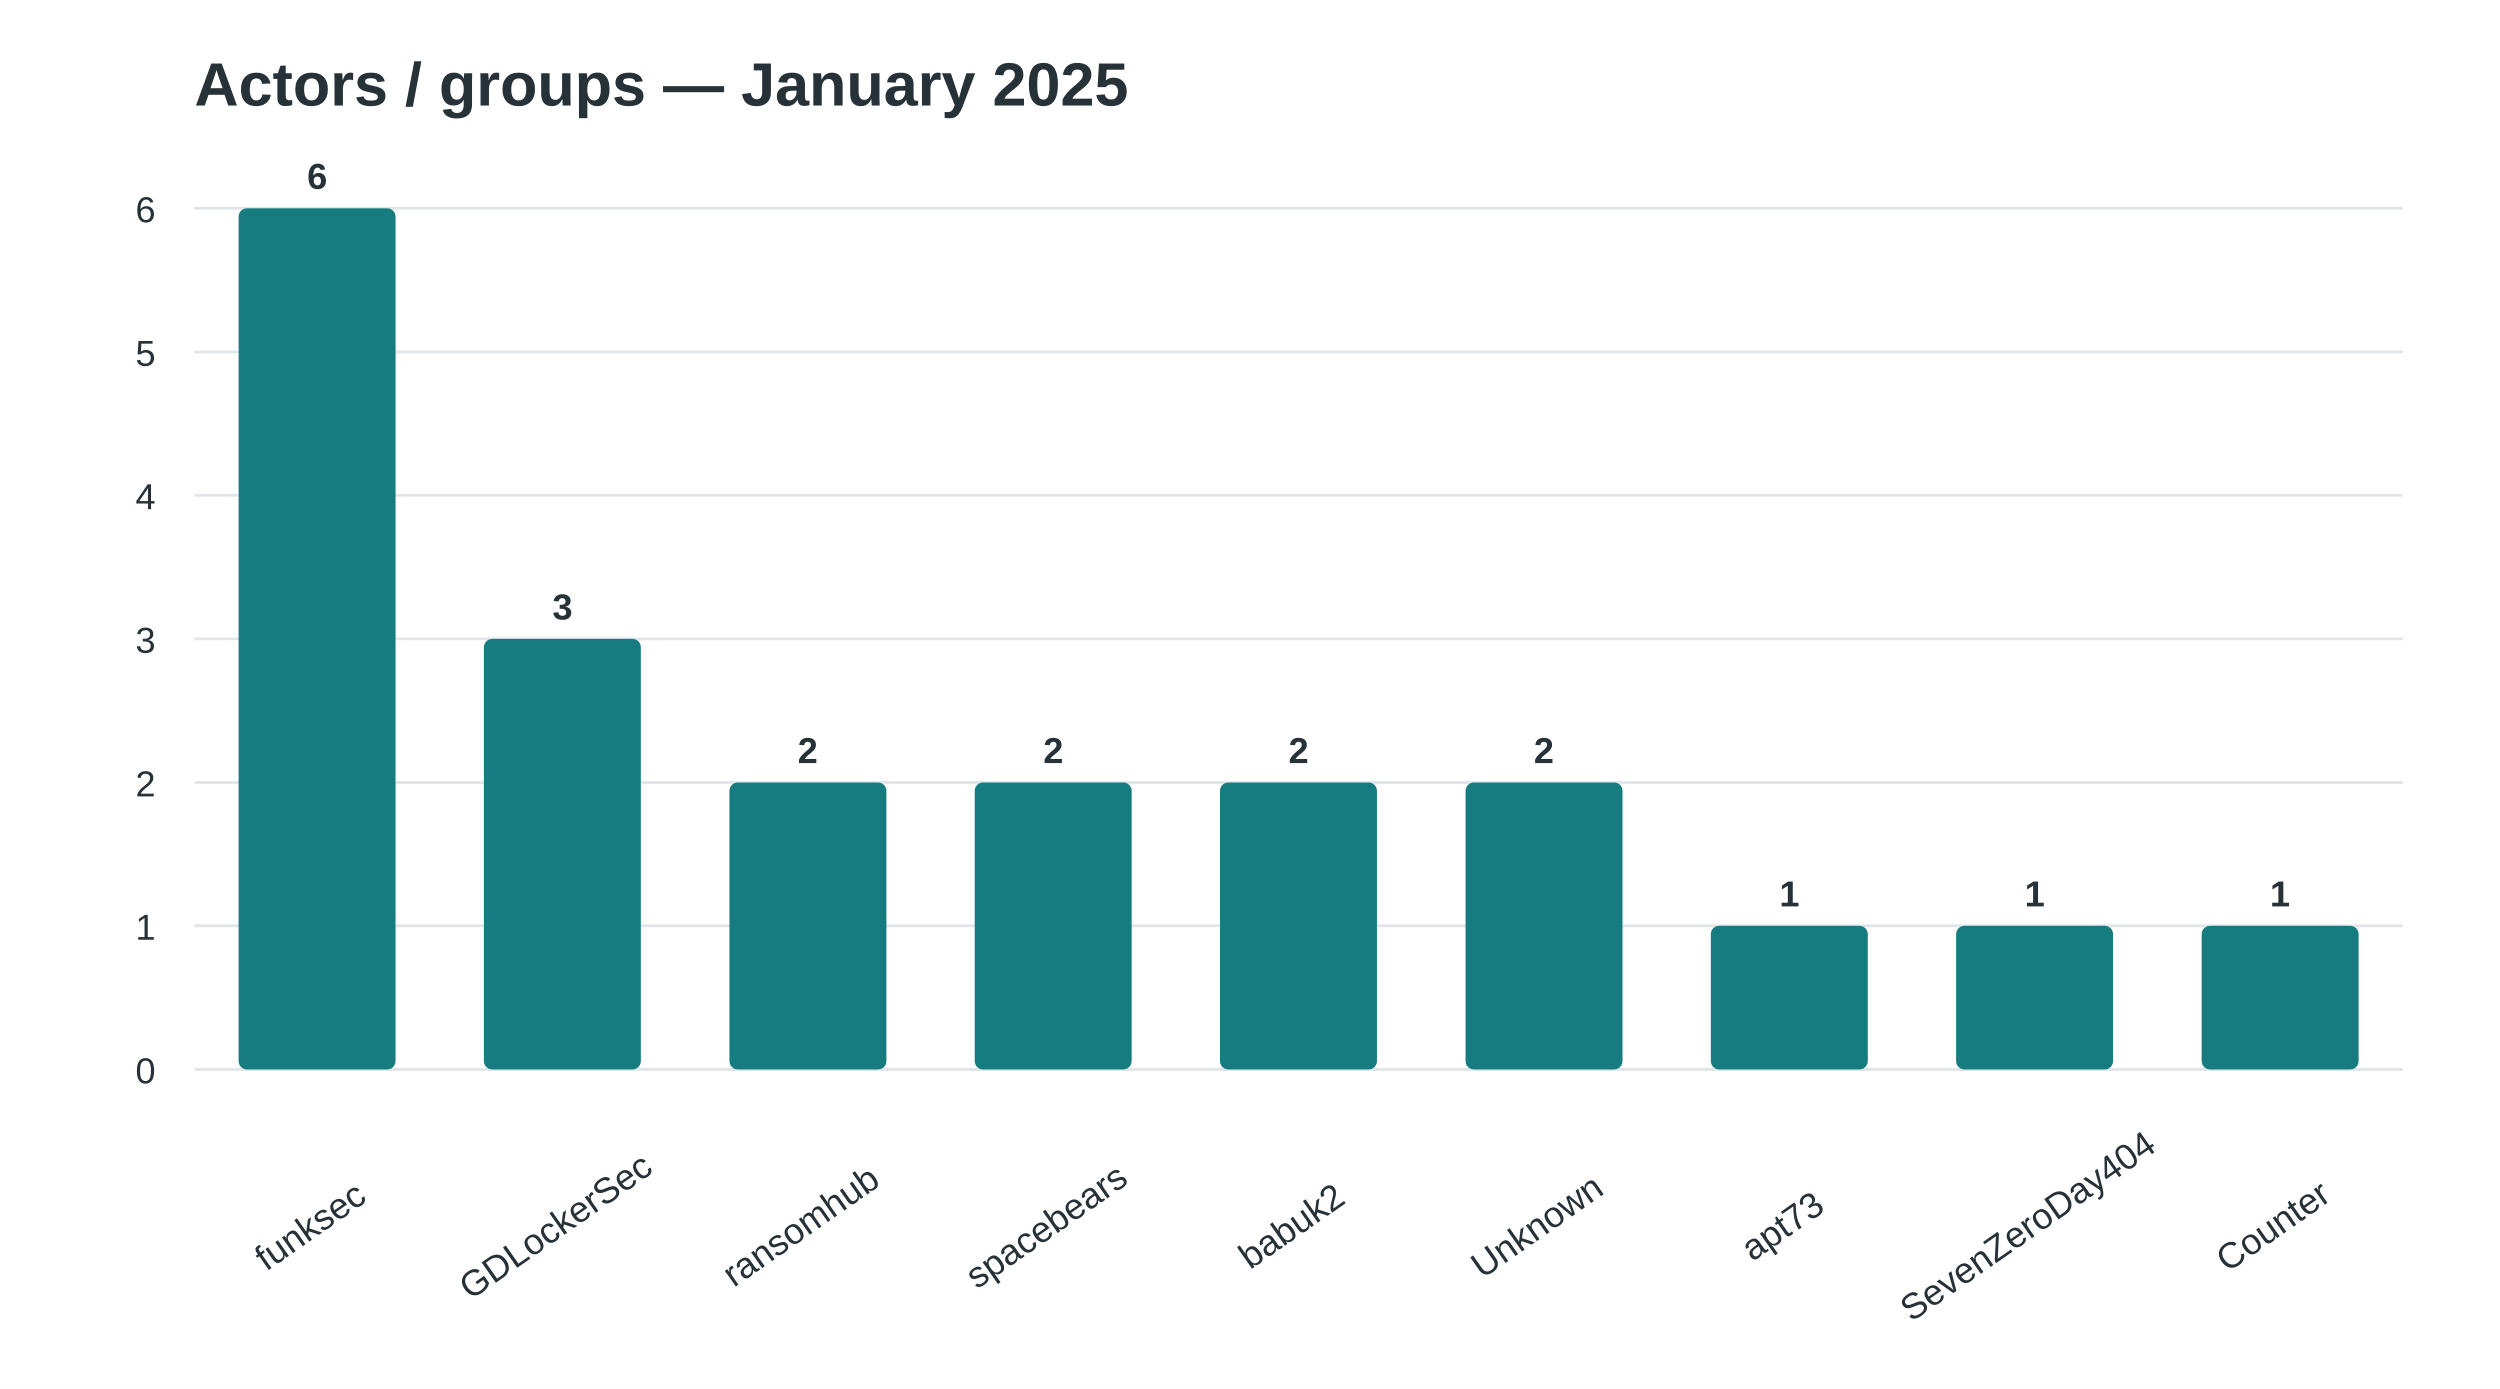
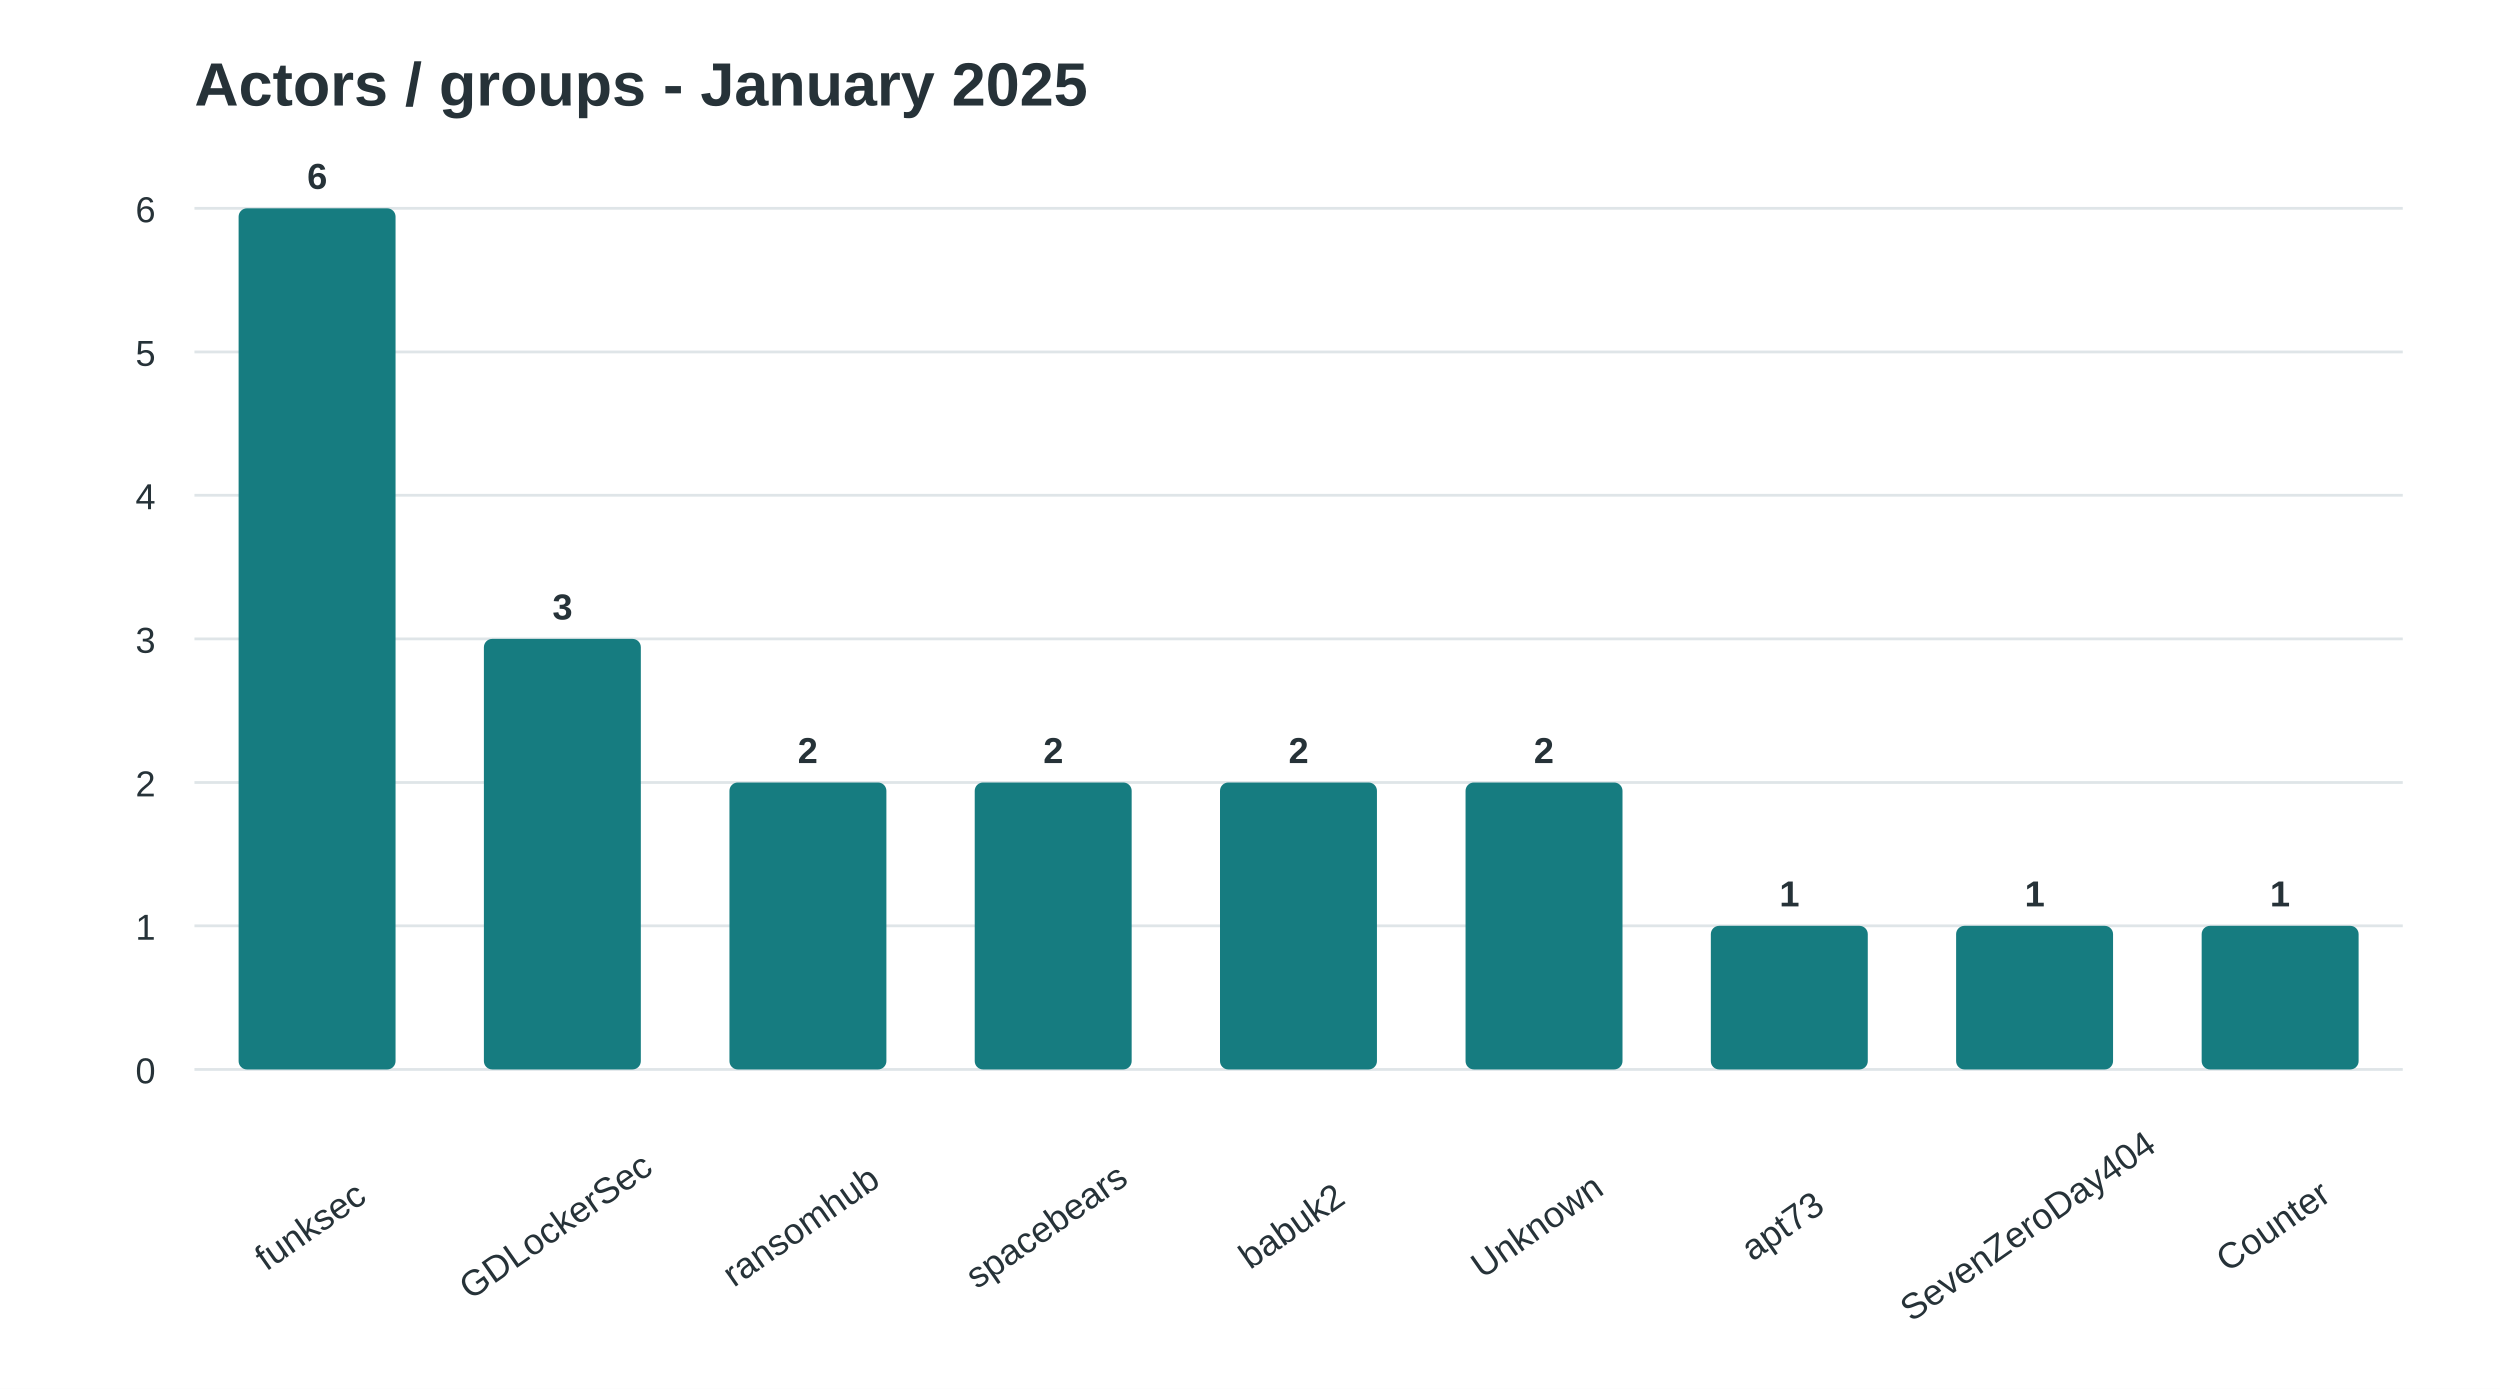
<svg xmlns="http://www.w3.org/2000/svg" width="900" height="500" viewBox="0 0 900 500">
  <rect width="100%" height="100%" fill="#fff" />
  <style>text{font-family:Arial,sans-serif;fill:#263238}.title{font-size:22px;font-weight:700}.label{font-size:13px}.value{font-size:13px;font-weight:700}.grid{stroke:#dfe5e8;stroke-width:1}</style>
-   <text x="70" y="38" class="title">Actors / groups — January 2025</text>
+   <text x="70" y="38" class="title">Actors / groups - January 2025</text>
  <line x1="70" y1="385.0" x2="865" y2="385.0" class="grid" />
  <text x="56" y="390.0" text-anchor="end" class="label">0</text>
  <line x1="70" y1="333.3" x2="865" y2="333.3" class="grid" />
  <text x="56" y="338.3" text-anchor="end" class="label">1</text>
  <line x1="70" y1="281.7" x2="865" y2="281.7" class="grid" />
  <text x="56" y="286.7" text-anchor="end" class="label">2</text>
  <line x1="70" y1="230.0" x2="865" y2="230.0" class="grid" />
  <text x="56" y="235.0" text-anchor="end" class="label">3</text>
  <line x1="70" y1="178.3" x2="865" y2="178.3" class="grid" />
  <text x="56" y="183.3" text-anchor="end" class="label">4</text>
  <line x1="70" y1="126.7" x2="865" y2="126.7" class="grid" />
  <text x="56" y="131.7" text-anchor="end" class="label">5</text>
  <line x1="70" y1="75.0" x2="865" y2="75.0" class="grid" />
  <text x="56" y="80.0" text-anchor="end" class="label">6</text>
  <rect x="85.9" y="75.0" width="56.5" height="310.0" rx="3" fill="#167c80" />
  <text x="114.2" y="68.0" text-anchor="middle" class="value">6</text>
  <text x="114.2" y="445" text-anchor="middle" class="label" transform="rotate(-35 114.2,445)">funksec</text>
  <rect x="174.2" y="230.0" width="56.5" height="155.0" rx="3" fill="#167c80" />
  <text x="202.5" y="223.0" text-anchor="middle" class="value">3</text>
  <text x="202.5" y="445" text-anchor="middle" class="label" transform="rotate(-35 202.5,445)">GDLockerSec</text>
  <rect x="262.6" y="281.7" width="56.5" height="103.3" rx="3" fill="#167c80" />
  <text x="290.8" y="274.7" text-anchor="middle" class="value">2</text>
  <text x="290.8" y="445" text-anchor="middle" class="label" transform="rotate(-35 290.8,445)">ransomhub</text>
  <rect x="350.9" y="281.7" width="56.5" height="103.3" rx="3" fill="#167c80" />
  <text x="379.2" y="274.7" text-anchor="middle" class="value">2</text>
  <text x="379.2" y="445" text-anchor="middle" class="label" transform="rotate(-35 379.2,445)">spacebears</text>
  <rect x="439.2" y="281.7" width="56.5" height="103.3" rx="3" fill="#167c80" />
  <text x="467.5" y="274.7" text-anchor="middle" class="value">2</text>
  <text x="467.5" y="445" text-anchor="middle" class="label" transform="rotate(-35 467.5,445)">babuk2</text>
  <rect x="527.6" y="281.7" width="56.5" height="103.3" rx="3" fill="#167c80" />
  <text x="555.8" y="274.7" text-anchor="middle" class="value">2</text>
  <text x="555.8" y="445" text-anchor="middle" class="label" transform="rotate(-35 555.8,445)">Unknown</text>
  <rect x="615.9" y="333.3" width="56.5" height="51.7" rx="3" fill="#167c80" />
  <text x="644.2" y="326.3" text-anchor="middle" class="value">1</text>
  <text x="644.2" y="445" text-anchor="middle" class="label" transform="rotate(-35 644.2,445)">apt73</text>
  <rect x="704.2" y="333.3" width="56.5" height="51.7" rx="3" fill="#167c80" />
  <text x="732.5" y="326.3" text-anchor="middle" class="value">1</text>
  <text x="732.5" y="445" text-anchor="middle" class="label" transform="rotate(-35 732.5,445)">SevenZeroDay404</text>
  <rect x="792.6" y="333.3" width="56.5" height="51.7" rx="3" fill="#167c80" />
  <text x="820.8" y="326.3" text-anchor="middle" class="value">1</text>
  <text x="820.8" y="445" text-anchor="middle" class="label" transform="rotate(-35 820.8,445)">Counter</text>
</svg>
